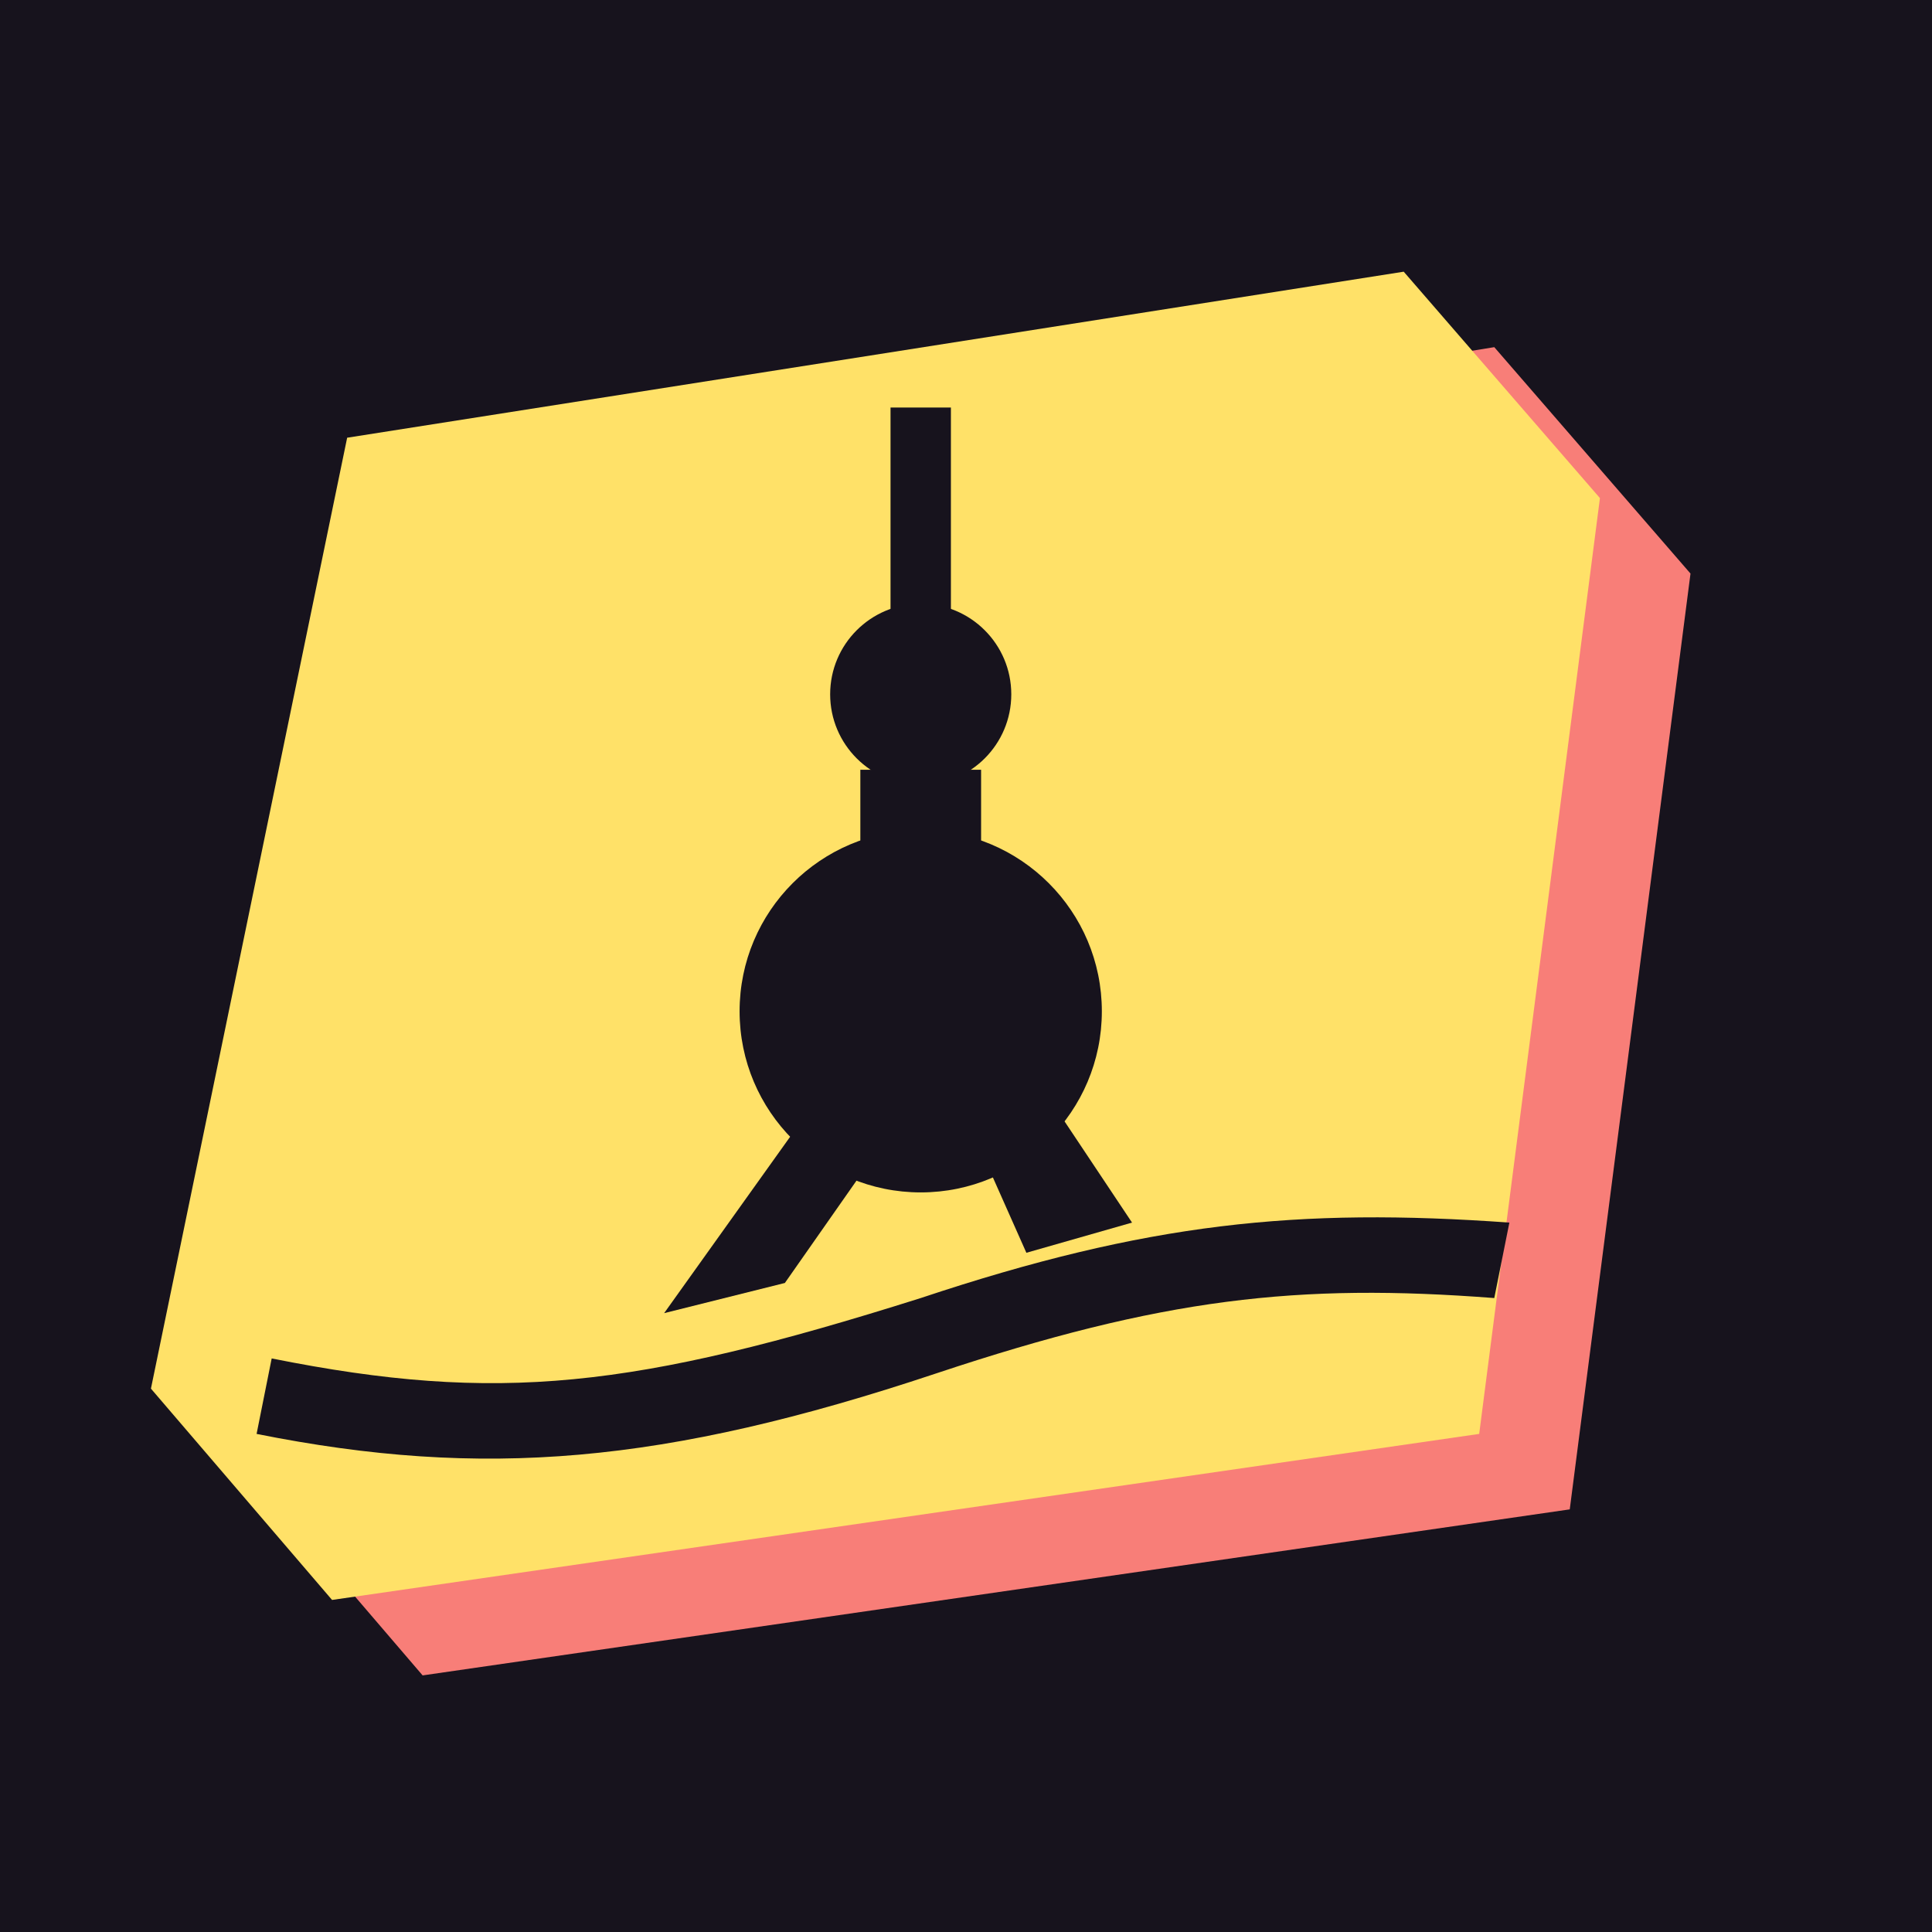
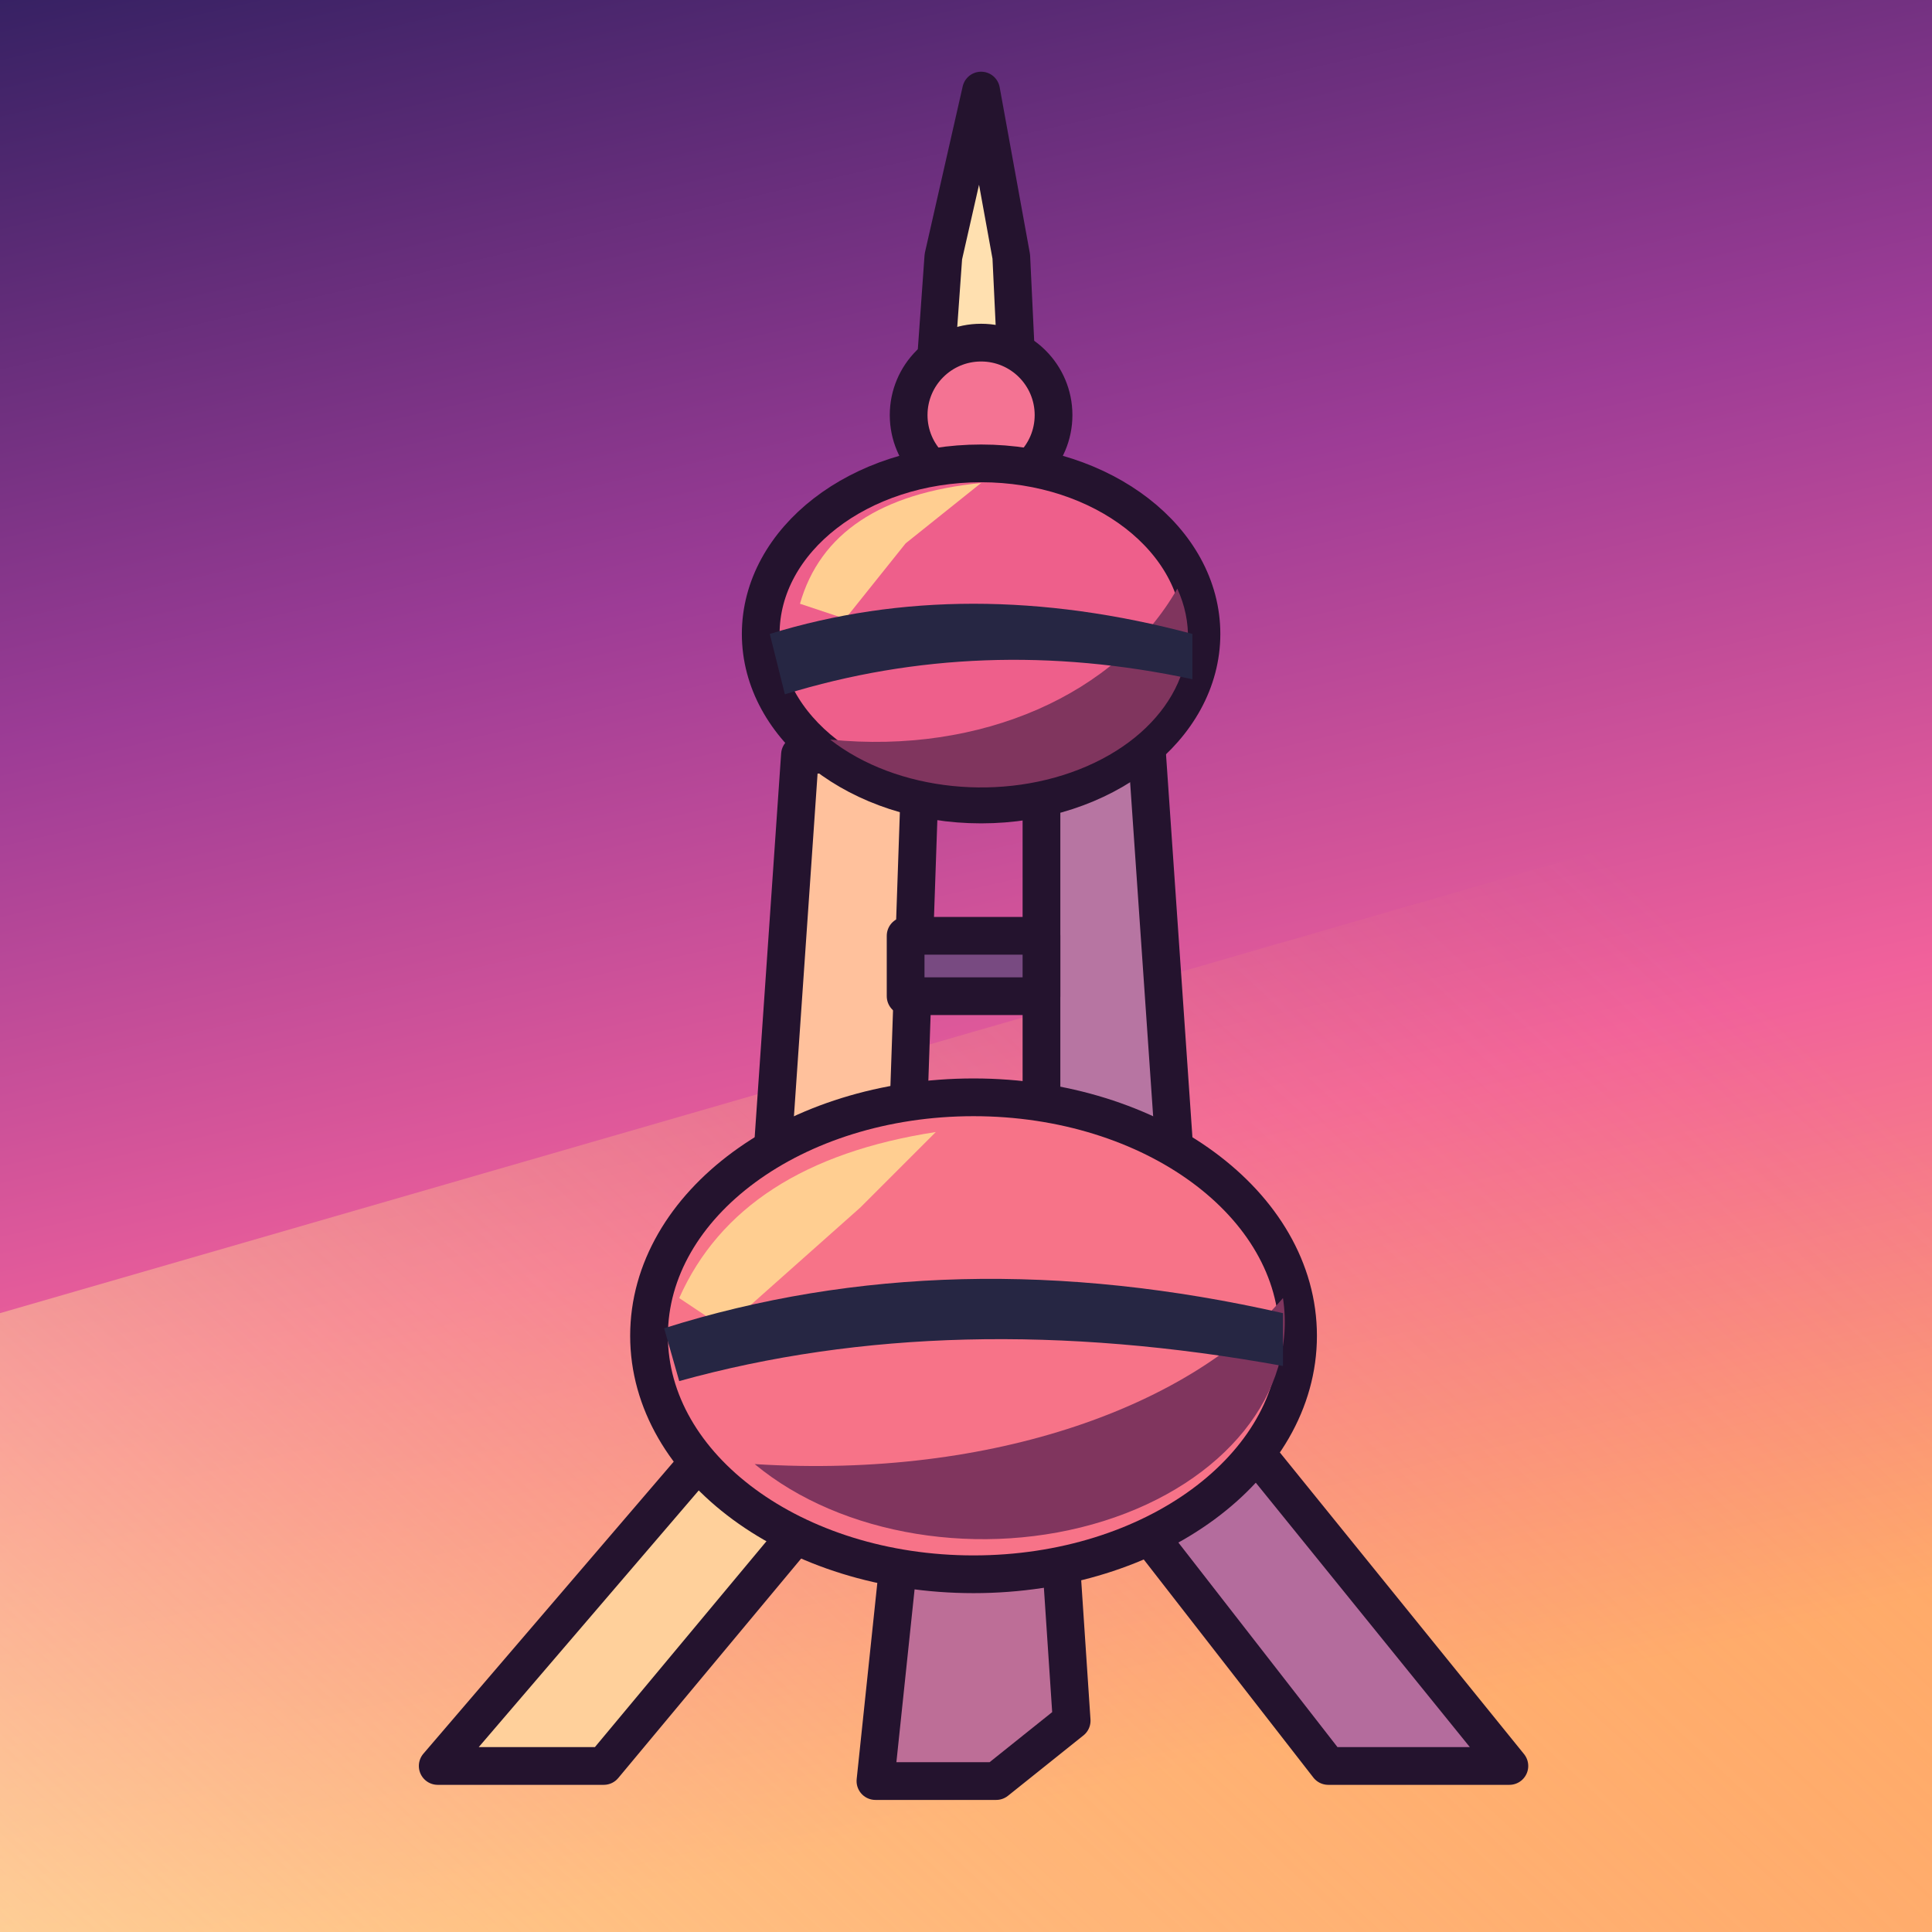
<svg xmlns="http://www.w3.org/2000/svg" viewBox="0 0 128 128" role="img" aria-label="魔都人生">
-   <rect width="128" height="128" fill="#17131d" />
-   <path fill="#f87e78" d="M25 35 99 23l13 15-8 62-76 11-12-14Z" />
-   <path fill="#ffe168" d="M23 29 93 18l13 15-8 62-76 11-12-14Z" />
-   <g fill="#17131d">
-     <path d="M59 27h4v15h-4zm-2 24h8v14h-8zm-3 22 5 2-7 10-8 2zm10 1 5-2 6 9-7 2z" />
-     <circle cx="61" cy="46" r="6" />
-     <circle cx="61" cy="67" r="12" />
-     <path d="M18 90c15 3 24 2 43-4 15-5 25-6 39-5l-1 5c-13-1-22 0-37 5-18 6-30 7-45 4z" />
+   <defs>
+     <linearGradient id="dusk" x2=".23" y2="1" gradientUnits="objectBoundingBox">
+       <stop stop-color="#362163" />
+       <stop offset=".37" stop-color="#9d3c96" />
+       <stop offset=".69" stop-color="#f1619b" />
+       <stop offset="1" stop-color="#ffac68" />
+     </linearGradient>
+     <linearGradient id="warm-light" x1="0" x2="1" y1="1" y2=".35">
+       <stop stop-color="#ffe0a4" stop-opacity=".72" />
+       <stop offset="1" stop-color="#ff966a" stop-opacity="0" />
+     </linearGradient>
+   </defs>
+   <rect width="128" height="128" fill="url(#dusk)" />
+   <path d="M0 87 128 50v78H0z" fill="url(#warm-light)" />
+   <g stroke="#24132e" stroke-width="2.5" stroke-linejoin="round">
+     <path fill="#ffe0b0" d="M61 38 62.5 17 65 6 67 17 68 38z" />
+     <path fill="#ffc19c" d="M53 50h8l-1 29h-9z" />
+     <path fill="#b775a2" d="M69 50h7l2 29h-9z" />
+     <path fill="#784a81" d="M60 62h9v4h-9z" />
+     <path fill="#bd6e97" d="M60 99h10l1 15-5 4h-8z" />
+     <path fill="#ffd09b" d="M47 96 55 99 40 117H29z" />
+     <path fill="#b46c9d" d="m74 99 9-3 17 21H88z" />
+     <circle cx="65" cy="27.5" r="4.8" fill="#f47393" />
+     <ellipse cx="65" cy="42" rx="14.6" ry="11.3" fill="#ee5f8b" />
+     <ellipse cx="64.5" cy="88.5" rx="21.5" ry="15.8" fill="#f77388" />
  </g>
+   <path fill="#80355e" d="M78 39a13.7 10 0 0 1-23 10c10 1 19-3 23-10zm7 47a20 14.4 0 0 1-35 11c16 1 29-4 35-11z" />
+   <path fill="#ffce91" d="M53 40q2-7 12-8l-5 4-4 5zm-8 46q4-9 17-11l-5 5-9 8z" />
+   <path fill="#262643" d="M51 42q13-4 28 0v3q-14-3-27 1zm-7 46q19-6 41-1v3.5q-22-4-40 1z" />
</svg>
